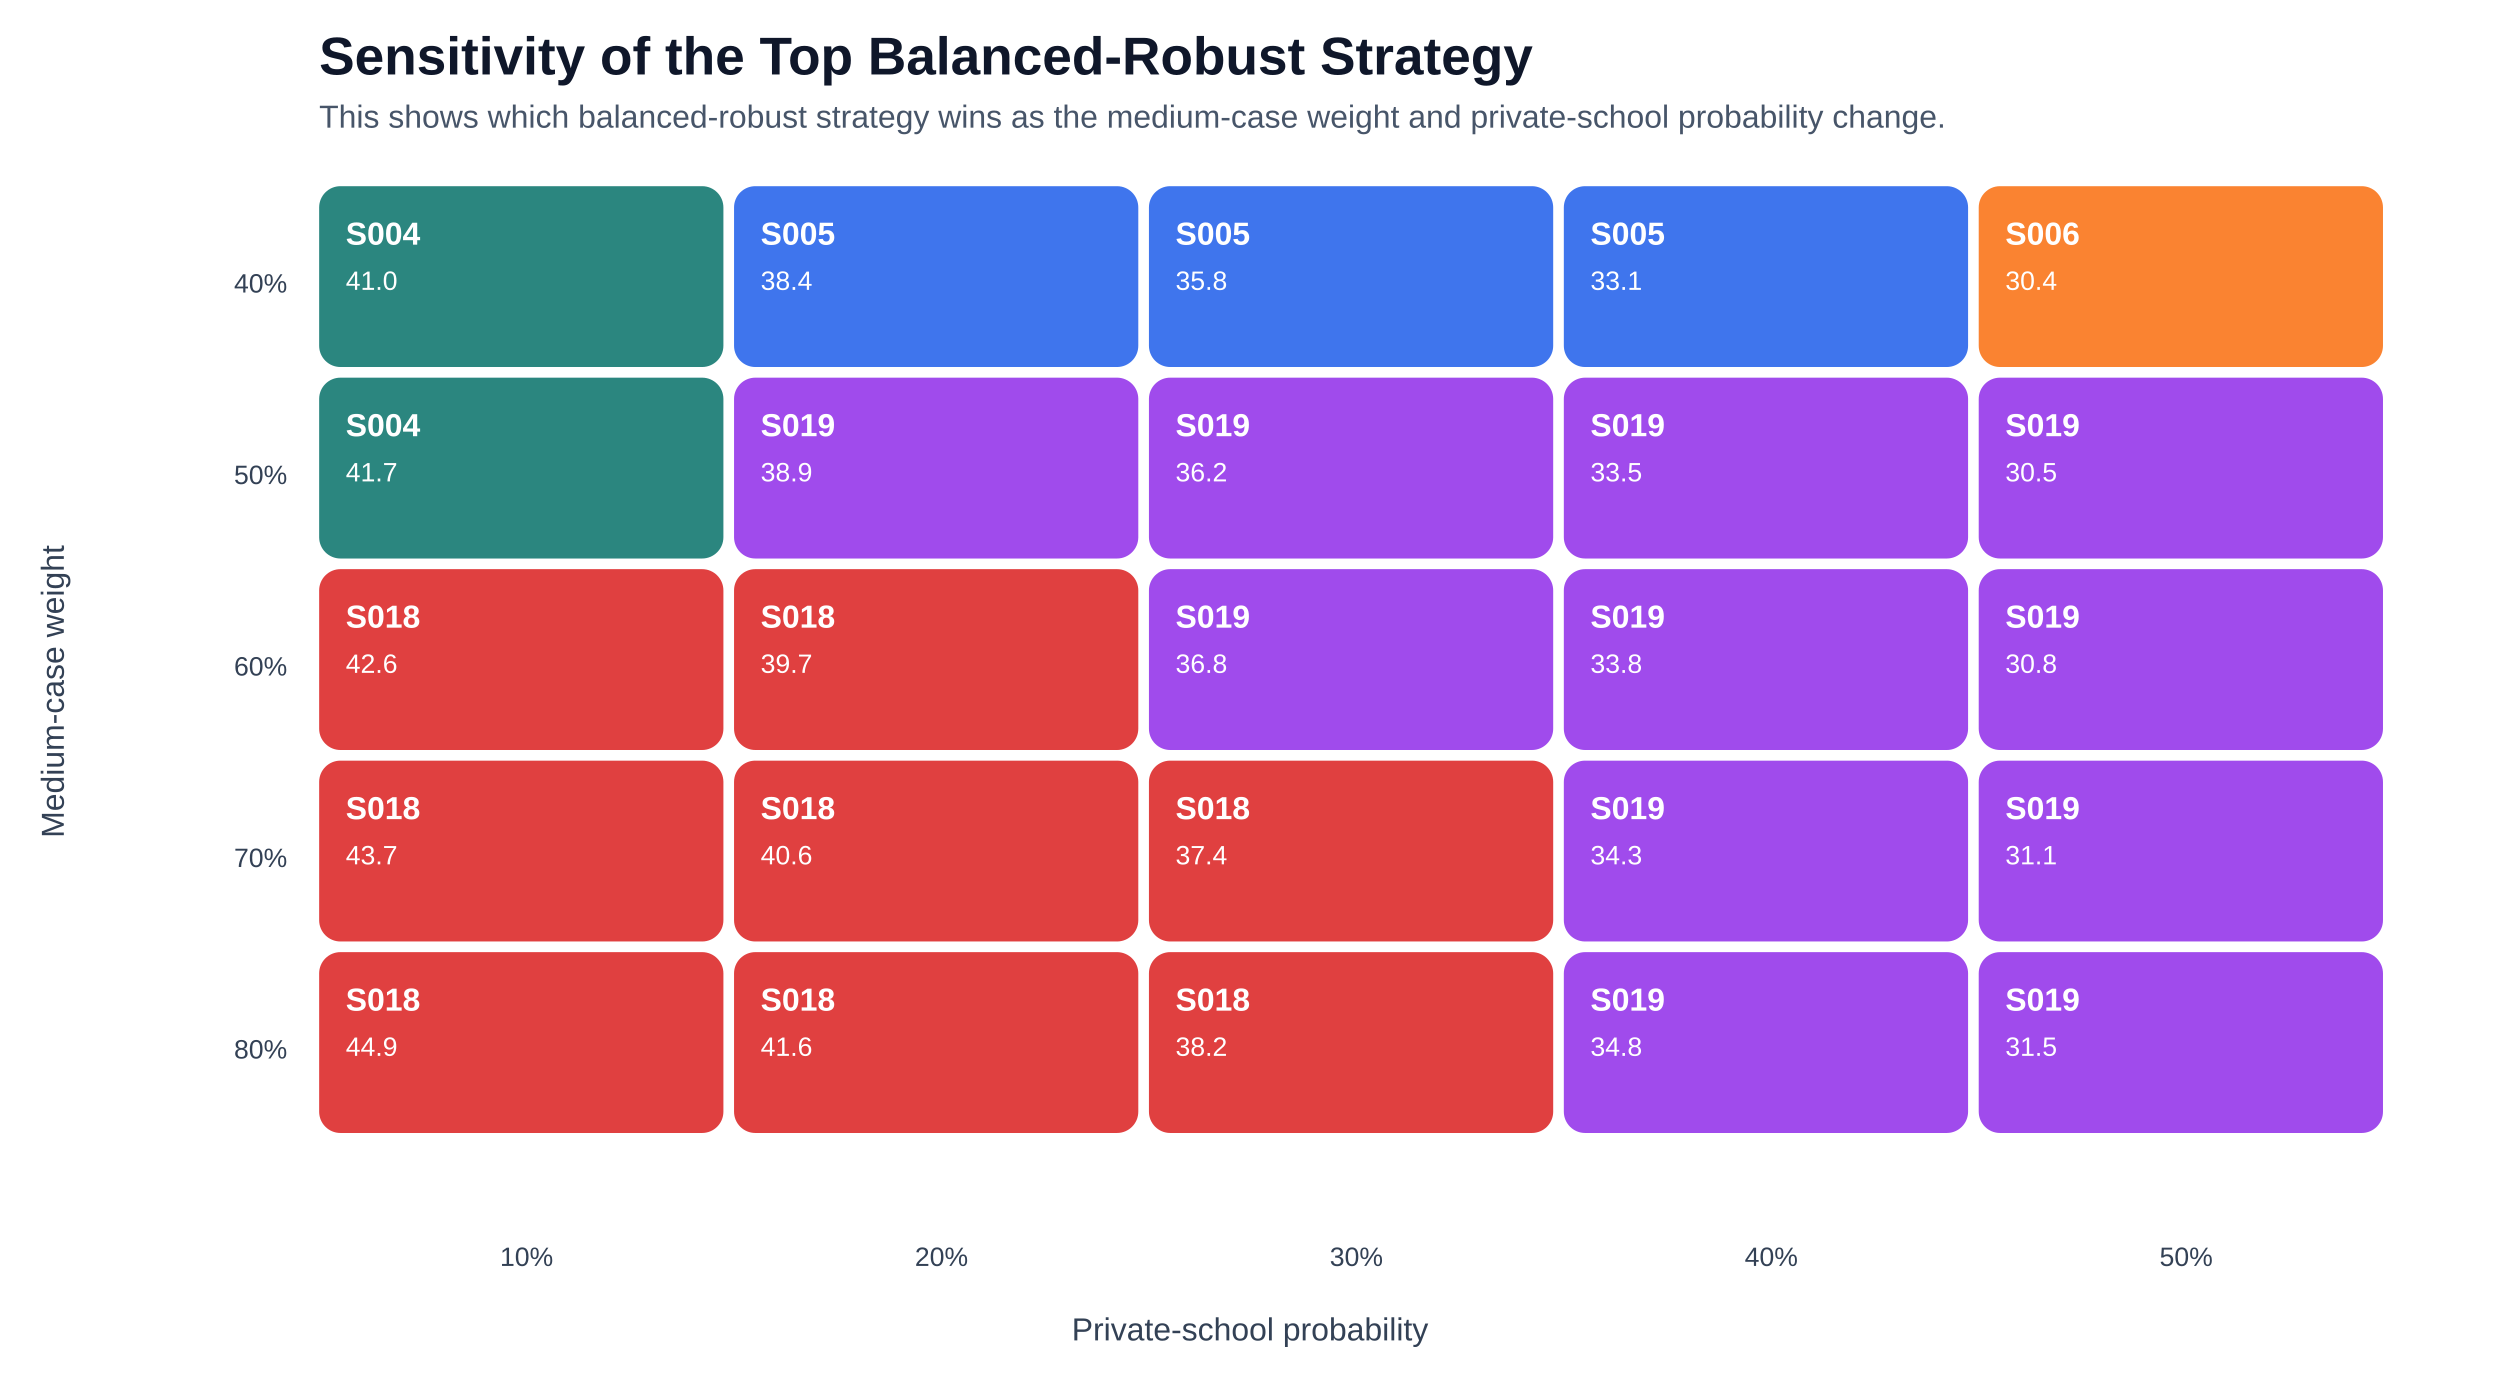
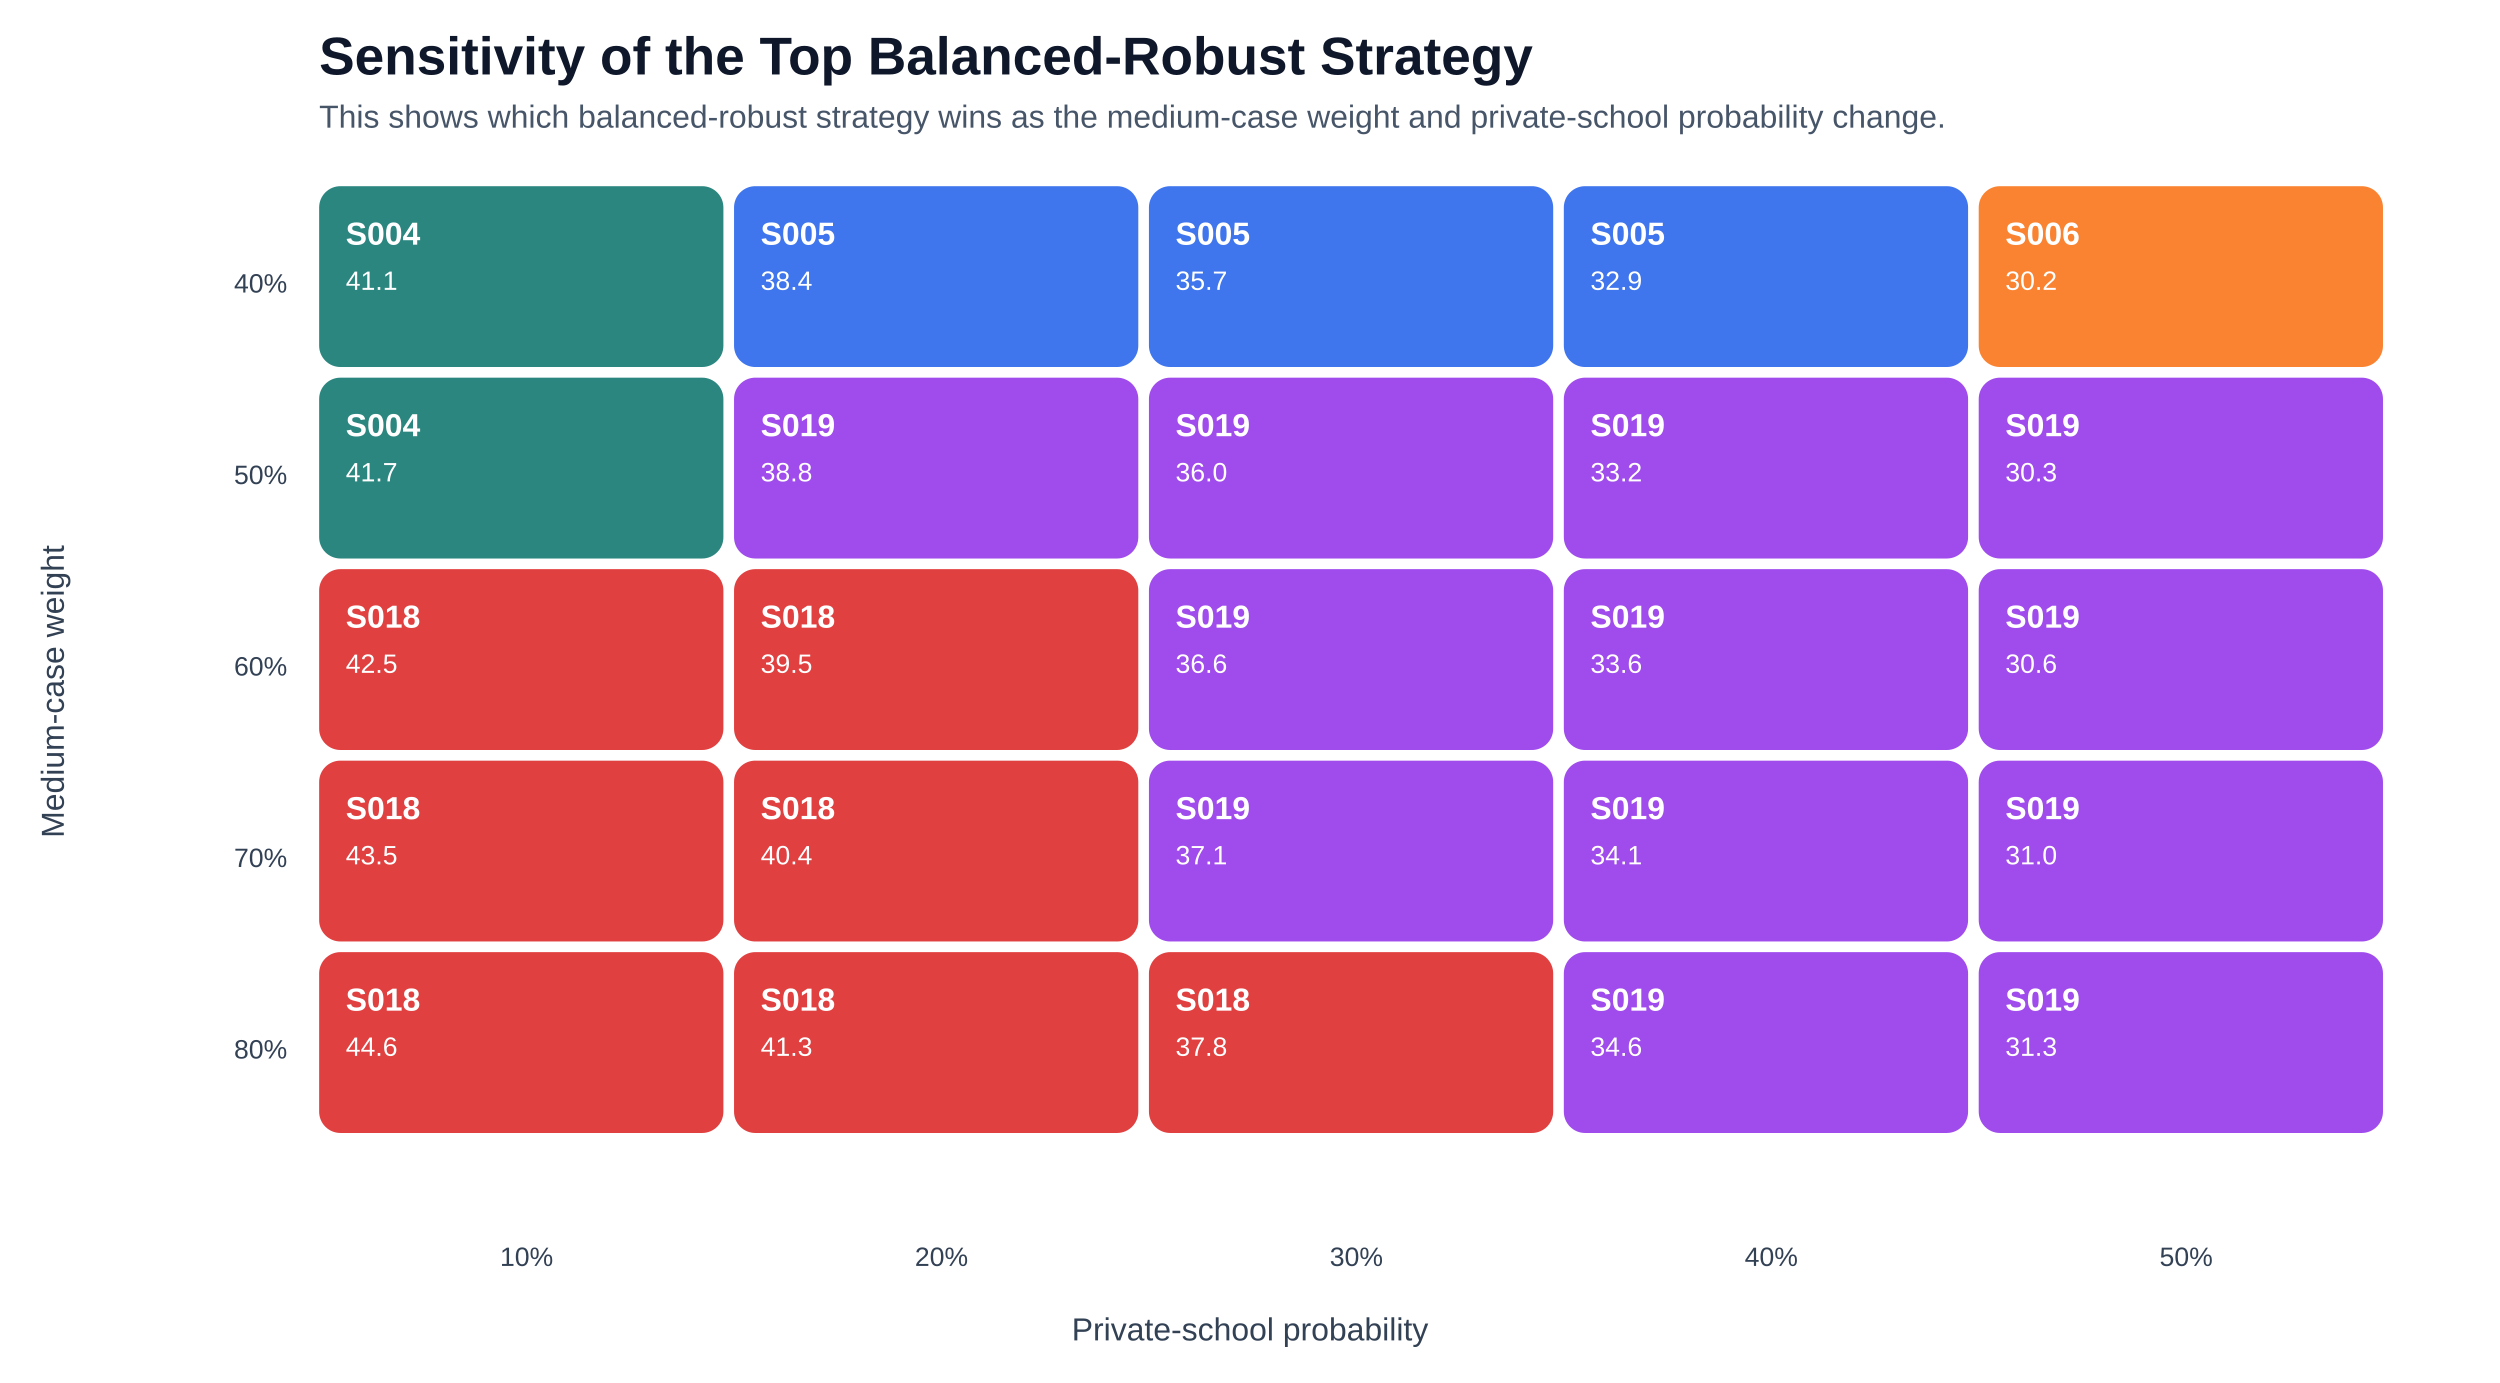
<svg xmlns="http://www.w3.org/2000/svg" width="940" height="520" viewBox="0 0 940 520">
  <rect width="940" height="520" fill="#ffffff" />
  <text x="120" y="28" font-size="20" font-family="Arial, sans-serif" font-weight="700" fill="#0f172a">Sensitivity of the Top Balanced-Robust Strategy</text>
  <text x="120" y="48" font-size="12" font-family="Arial, sans-serif" fill="#475569">This shows which balanced-robust strategy wins as the medium-case weight and private-school probability change.</text>
  <rect x="120" y="70" width="152" height="68" rx="8" fill="#0f766e" opacity="0.88" />
  <text x="130" y="92" font-size="12" font-family="Arial, sans-serif" font-weight="700" fill="#ffffff">S004</text>
-   <text x="130" y="109" font-size="10" font-family="Arial, sans-serif" fill="#ffffff">41.0</text>
+   <text x="130" y="109" font-size="10" font-family="Arial, sans-serif" fill="#ffffff">41.1</text>
  <rect x="276" y="70" width="152" height="68" rx="8" fill="#2563eb" opacity="0.88" />
  <text x="286" y="92" font-size="12" font-family="Arial, sans-serif" font-weight="700" fill="#ffffff">S005</text>
  <text x="286" y="109" font-size="10" font-family="Arial, sans-serif" fill="#ffffff">38.4</text>
  <rect x="432" y="70" width="152" height="68" rx="8" fill="#2563eb" opacity="0.88" />
  <text x="442" y="92" font-size="12" font-family="Arial, sans-serif" font-weight="700" fill="#ffffff">S005</text>
-   <text x="442" y="109" font-size="10" font-family="Arial, sans-serif" fill="#ffffff">35.8</text>
+   <text x="442" y="109" font-size="10" font-family="Arial, sans-serif" fill="#ffffff">35.7</text>
  <rect x="588" y="70" width="152" height="68" rx="8" fill="#2563eb" opacity="0.88" />
  <text x="598" y="92" font-size="12" font-family="Arial, sans-serif" font-weight="700" fill="#ffffff">S005</text>
-   <text x="598" y="109" font-size="10" font-family="Arial, sans-serif" fill="#ffffff">33.1</text>
+   <text x="598" y="109" font-size="10" font-family="Arial, sans-serif" fill="#ffffff">32.9</text>
  <rect x="744" y="70" width="152" height="68" rx="8" fill="#f97316" opacity="0.88" />
  <text x="754" y="92" font-size="12" font-family="Arial, sans-serif" font-weight="700" fill="#ffffff">S006</text>
-   <text x="754" y="109" font-size="10" font-family="Arial, sans-serif" fill="#ffffff">30.4</text>
+   <text x="754" y="109" font-size="10" font-family="Arial, sans-serif" fill="#ffffff">30.2</text>
  <rect x="120" y="142" width="152" height="68" rx="8" fill="#0f766e" opacity="0.88" />
  <text x="130" y="164" font-size="12" font-family="Arial, sans-serif" font-weight="700" fill="#ffffff">S004</text>
  <text x="130" y="181" font-size="10" font-family="Arial, sans-serif" fill="#ffffff">41.7</text>
  <rect x="276" y="142" width="152" height="68" rx="8" fill="#9333ea" opacity="0.88" />
  <text x="286" y="164" font-size="12" font-family="Arial, sans-serif" font-weight="700" fill="#ffffff">S019</text>
-   <text x="286" y="181" font-size="10" font-family="Arial, sans-serif" fill="#ffffff">38.9</text>
+   <text x="286" y="181" font-size="10" font-family="Arial, sans-serif" fill="#ffffff">38.8</text>
  <rect x="432" y="142" width="152" height="68" rx="8" fill="#9333ea" opacity="0.88" />
  <text x="442" y="164" font-size="12" font-family="Arial, sans-serif" font-weight="700" fill="#ffffff">S019</text>
-   <text x="442" y="181" font-size="10" font-family="Arial, sans-serif" fill="#ffffff">36.2</text>
+   <text x="442" y="181" font-size="10" font-family="Arial, sans-serif" fill="#ffffff">36.0</text>
  <rect x="588" y="142" width="152" height="68" rx="8" fill="#9333ea" opacity="0.88" />
  <text x="598" y="164" font-size="12" font-family="Arial, sans-serif" font-weight="700" fill="#ffffff">S019</text>
-   <text x="598" y="181" font-size="10" font-family="Arial, sans-serif" fill="#ffffff">33.5</text>
+   <text x="598" y="181" font-size="10" font-family="Arial, sans-serif" fill="#ffffff">33.2</text>
  <rect x="744" y="142" width="152" height="68" rx="8" fill="#9333ea" opacity="0.88" />
  <text x="754" y="164" font-size="12" font-family="Arial, sans-serif" font-weight="700" fill="#ffffff">S019</text>
-   <text x="754" y="181" font-size="10" font-family="Arial, sans-serif" fill="#ffffff">30.5</text>
+   <text x="754" y="181" font-size="10" font-family="Arial, sans-serif" fill="#ffffff">30.3</text>
  <rect x="120" y="214" width="152" height="68" rx="8" fill="#dc2626" opacity="0.88" />
  <text x="130" y="236" font-size="12" font-family="Arial, sans-serif" font-weight="700" fill="#ffffff">S018</text>
-   <text x="130" y="253" font-size="10" font-family="Arial, sans-serif" fill="#ffffff">42.6</text>
+   <text x="130" y="253" font-size="10" font-family="Arial, sans-serif" fill="#ffffff">42.5</text>
  <rect x="276" y="214" width="152" height="68" rx="8" fill="#dc2626" opacity="0.88" />
  <text x="286" y="236" font-size="12" font-family="Arial, sans-serif" font-weight="700" fill="#ffffff">S018</text>
-   <text x="286" y="253" font-size="10" font-family="Arial, sans-serif" fill="#ffffff">39.7</text>
+   <text x="286" y="253" font-size="10" font-family="Arial, sans-serif" fill="#ffffff">39.5</text>
  <rect x="432" y="214" width="152" height="68" rx="8" fill="#9333ea" opacity="0.88" />
  <text x="442" y="236" font-size="12" font-family="Arial, sans-serif" font-weight="700" fill="#ffffff">S019</text>
-   <text x="442" y="253" font-size="10" font-family="Arial, sans-serif" fill="#ffffff">36.8</text>
+   <text x="442" y="253" font-size="10" font-family="Arial, sans-serif" fill="#ffffff">36.6</text>
  <rect x="588" y="214" width="152" height="68" rx="8" fill="#9333ea" opacity="0.88" />
  <text x="598" y="236" font-size="12" font-family="Arial, sans-serif" font-weight="700" fill="#ffffff">S019</text>
-   <text x="598" y="253" font-size="10" font-family="Arial, sans-serif" fill="#ffffff">33.8</text>
+   <text x="598" y="253" font-size="10" font-family="Arial, sans-serif" fill="#ffffff">33.6</text>
  <rect x="744" y="214" width="152" height="68" rx="8" fill="#9333ea" opacity="0.88" />
  <text x="754" y="236" font-size="12" font-family="Arial, sans-serif" font-weight="700" fill="#ffffff">S019</text>
-   <text x="754" y="253" font-size="10" font-family="Arial, sans-serif" fill="#ffffff">30.8</text>
+   <text x="754" y="253" font-size="10" font-family="Arial, sans-serif" fill="#ffffff">30.6</text>
  <rect x="120" y="286" width="152" height="68" rx="8" fill="#dc2626" opacity="0.88" />
  <text x="130" y="308" font-size="12" font-family="Arial, sans-serif" font-weight="700" fill="#ffffff">S018</text>
-   <text x="130" y="325" font-size="10" font-family="Arial, sans-serif" fill="#ffffff">43.7</text>
+   <text x="130" y="325" font-size="10" font-family="Arial, sans-serif" fill="#ffffff">43.5</text>
  <rect x="276" y="286" width="152" height="68" rx="8" fill="#dc2626" opacity="0.88" />
  <text x="286" y="308" font-size="12" font-family="Arial, sans-serif" font-weight="700" fill="#ffffff">S018</text>
-   <text x="286" y="325" font-size="10" font-family="Arial, sans-serif" fill="#ffffff">40.6</text>
-   <rect x="432" y="286" width="152" height="68" rx="8" fill="#dc2626" opacity="0.88" />
-   <text x="442" y="308" font-size="12" font-family="Arial, sans-serif" font-weight="700" fill="#ffffff">S018</text>
-   <text x="442" y="325" font-size="10" font-family="Arial, sans-serif" fill="#ffffff">37.4</text>
+   <text x="286" y="325" font-size="10" font-family="Arial, sans-serif" fill="#ffffff">40.4</text>
+   <rect x="432" y="286" width="152" height="68" rx="8" fill="#9333ea" opacity="0.88" />
+   <text x="442" y="308" font-size="12" font-family="Arial, sans-serif" font-weight="700" fill="#ffffff">S019</text>
+   <text x="442" y="325" font-size="10" font-family="Arial, sans-serif" fill="#ffffff">37.1</text>
  <rect x="588" y="286" width="152" height="68" rx="8" fill="#9333ea" opacity="0.88" />
  <text x="598" y="308" font-size="12" font-family="Arial, sans-serif" font-weight="700" fill="#ffffff">S019</text>
-   <text x="598" y="325" font-size="10" font-family="Arial, sans-serif" fill="#ffffff">34.3</text>
+   <text x="598" y="325" font-size="10" font-family="Arial, sans-serif" fill="#ffffff">34.1</text>
  <rect x="744" y="286" width="152" height="68" rx="8" fill="#9333ea" opacity="0.88" />
  <text x="754" y="308" font-size="12" font-family="Arial, sans-serif" font-weight="700" fill="#ffffff">S019</text>
-   <text x="754" y="325" font-size="10" font-family="Arial, sans-serif" fill="#ffffff">31.1</text>
+   <text x="754" y="325" font-size="10" font-family="Arial, sans-serif" fill="#ffffff">31.0</text>
  <rect x="120" y="358" width="152" height="68" rx="8" fill="#dc2626" opacity="0.88" />
  <text x="130" y="380" font-size="12" font-family="Arial, sans-serif" font-weight="700" fill="#ffffff">S018</text>
-   <text x="130" y="397" font-size="10" font-family="Arial, sans-serif" fill="#ffffff">44.9</text>
+   <text x="130" y="397" font-size="10" font-family="Arial, sans-serif" fill="#ffffff">44.6</text>
  <rect x="276" y="358" width="152" height="68" rx="8" fill="#dc2626" opacity="0.88" />
  <text x="286" y="380" font-size="12" font-family="Arial, sans-serif" font-weight="700" fill="#ffffff">S018</text>
-   <text x="286" y="397" font-size="10" font-family="Arial, sans-serif" fill="#ffffff">41.6</text>
+   <text x="286" y="397" font-size="10" font-family="Arial, sans-serif" fill="#ffffff">41.3</text>
  <rect x="432" y="358" width="152" height="68" rx="8" fill="#dc2626" opacity="0.88" />
  <text x="442" y="380" font-size="12" font-family="Arial, sans-serif" font-weight="700" fill="#ffffff">S018</text>
-   <text x="442" y="397" font-size="10" font-family="Arial, sans-serif" fill="#ffffff">38.2</text>
+   <text x="442" y="397" font-size="10" font-family="Arial, sans-serif" fill="#ffffff">37.8</text>
  <rect x="588" y="358" width="152" height="68" rx="8" fill="#9333ea" opacity="0.88" />
  <text x="598" y="380" font-size="12" font-family="Arial, sans-serif" font-weight="700" fill="#ffffff">S019</text>
-   <text x="598" y="397" font-size="10" font-family="Arial, sans-serif" fill="#ffffff">34.8</text>
+   <text x="598" y="397" font-size="10" font-family="Arial, sans-serif" fill="#ffffff">34.6</text>
  <rect x="744" y="358" width="152" height="68" rx="8" fill="#9333ea" opacity="0.88" />
  <text x="754" y="380" font-size="12" font-family="Arial, sans-serif" font-weight="700" fill="#ffffff">S019</text>
-   <text x="754" y="397" font-size="10" font-family="Arial, sans-serif" fill="#ffffff">31.5</text>
+   <text x="754" y="397" font-size="10" font-family="Arial, sans-serif" fill="#ffffff">31.3</text>
  <text x="198" y="476" text-anchor="middle" font-size="10" font-family="Arial, sans-serif" fill="#334155">10%</text>
  <text x="354" y="476" text-anchor="middle" font-size="10" font-family="Arial, sans-serif" fill="#334155">20%</text>
  <text x="510" y="476" text-anchor="middle" font-size="10" font-family="Arial, sans-serif" fill="#334155">30%</text>
  <text x="666" y="476" text-anchor="middle" font-size="10" font-family="Arial, sans-serif" fill="#334155">40%</text>
  <text x="822" y="476" text-anchor="middle" font-size="10" font-family="Arial, sans-serif" fill="#334155">50%</text>
  <text x="108" y="110" text-anchor="end" font-size="10" font-family="Arial, sans-serif" fill="#334155">40%</text>
  <text x="108" y="182" text-anchor="end" font-size="10" font-family="Arial, sans-serif" fill="#334155">50%</text>
  <text x="108" y="254" text-anchor="end" font-size="10" font-family="Arial, sans-serif" fill="#334155">60%</text>
  <text x="108" y="326" text-anchor="end" font-size="10" font-family="Arial, sans-serif" fill="#334155">70%</text>
  <text x="108" y="398" text-anchor="end" font-size="10" font-family="Arial, sans-serif" fill="#334155">80%</text>
  <text x="470" y="504" text-anchor="middle" font-size="12" font-family="Arial, sans-serif" fill="#334155">Private-school probability</text>
  <text x="24" y="260" transform="rotate(-90 24 260)" text-anchor="middle" font-size="12" font-family="Arial, sans-serif" fill="#334155">Medium-case weight</text>
</svg>
